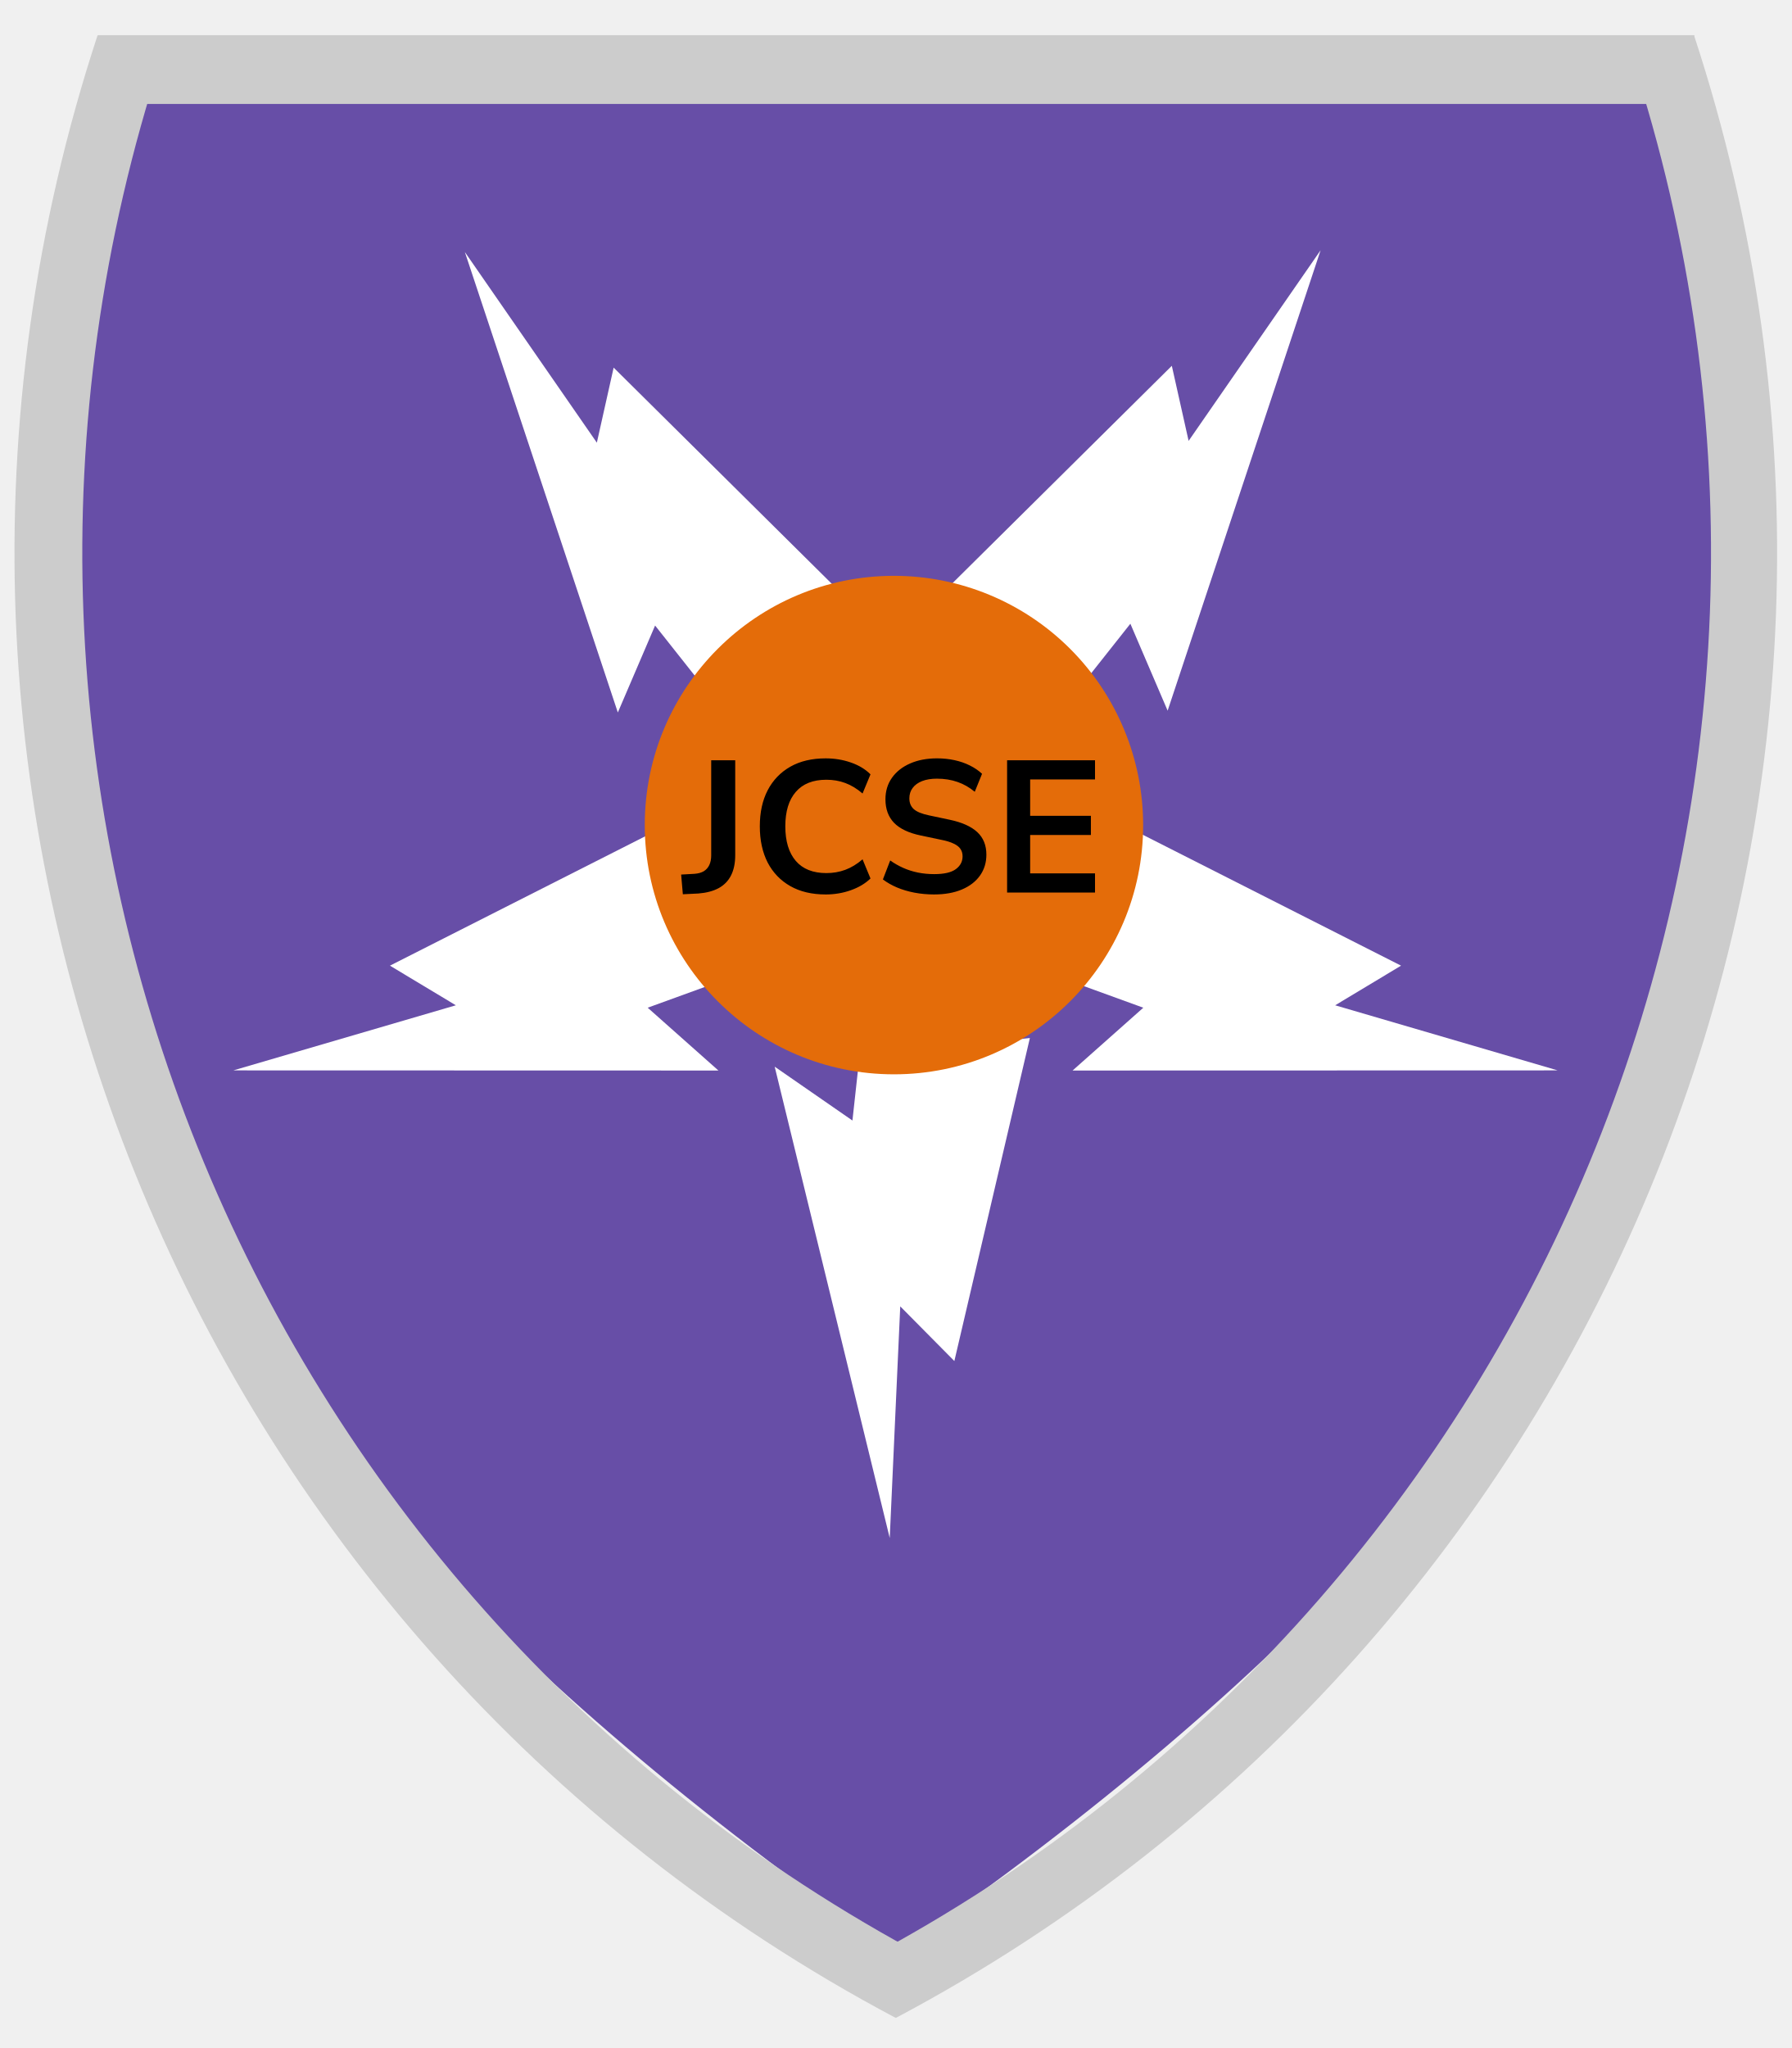
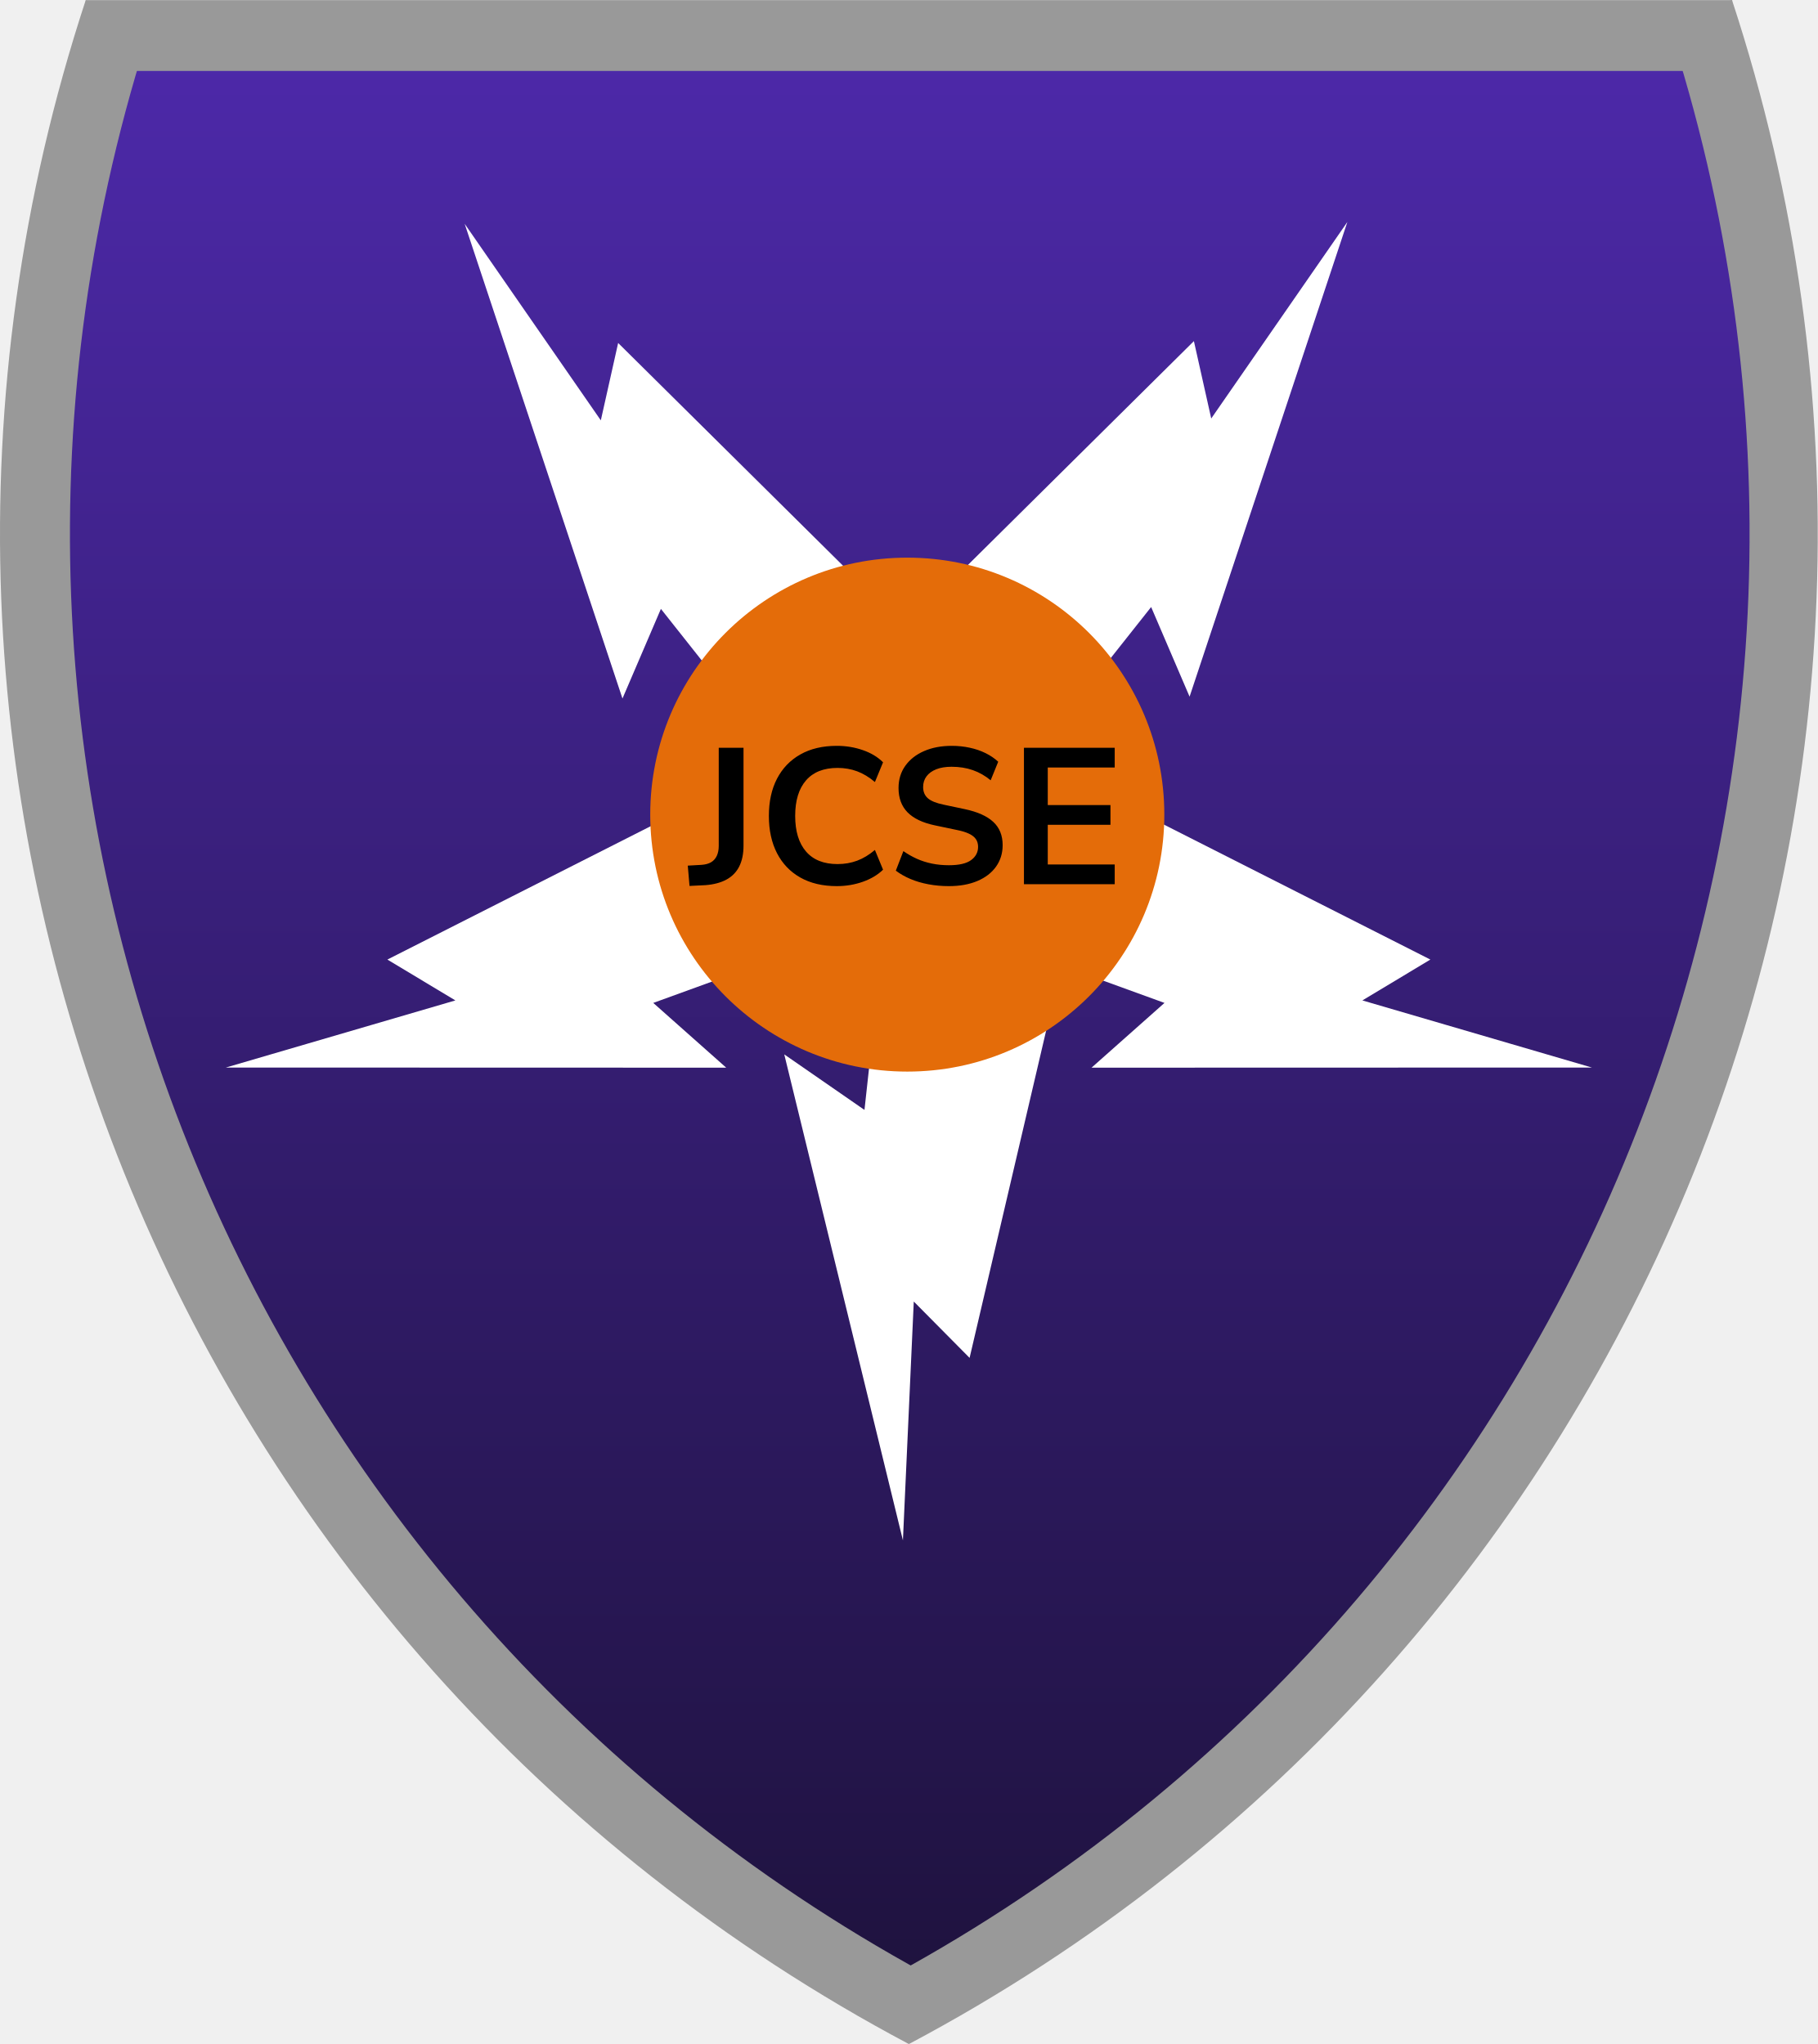
- <svg xmlns="http://www.w3.org/2000/svg" version="1.1" viewBox="0.0 0.0 264.567 302.362" fill="none" stroke="none" stroke-linecap="square" stroke-miterlimit="10">
-   <clipPath id="p.0">
-     <path d="m0 0l264.567 0l0 302.362l-264.567 0l0 -302.362z" clip-rule="nonzero" />
+ <svg xmlns="http://www.w3.org/2000/svg" fill="none" stroke-linecap="square" stroke-miterlimit="10" viewBox="833.883 439.621 1208.234 1358.972">
+   <clipPath id="a">
+     <path d="M0 0h2880v1920H0z" />
  </clipPath>
-   <g clip-path="url(#p.0)">
-     <path fill="#000000" fill-opacity="0.0" d="m0 0l264.567 0l0 302.362l-264.567 0z" fill-rule="evenodd" />
-     <path fill="#674ea7" d="m12.219 96.441l9.402 0l0 27.078l-9.402 0z" fill-rule="evenodd" />
-     <path fill="#674ea7" d="m243.791 96.441l9.402 0l0 27.078l-9.402 0z" fill-rule="evenodd" />
-     <path fill="#674ea7" d="m5.403 103.753l12.496 -92.33l228.774 0l12.496 92.33z" fill-rule="evenodd" />
-     <path fill="#674ea7" d="m132.284 123.332c48.774 -128.313 238.992 0 0 164.973c-238.992 -164.973 -48.774 -293.286 0 -164.973z" fill-rule="evenodd" />
-     <path fill="#ffffff" d="m138.25 88.48l34.794 -34.472l2.481 11.082l19.491 -28.145l-22.59 67.978l-5.503 -12.837l-5.89 7.442z" fill-rule="evenodd" />
-     <path fill="#ffffff" d="m125.412 88.746l-34.794 -34.472l-2.481 11.082l-19.491 -28.145l22.59 67.978l5.503 -12.837l5.89 7.442z" fill-rule="evenodd" />
-     <path fill="#ffffff" d="m163.206 120.432l43.69 22.135l-9.732 5.851l32.857 9.612l-71.631 0.019l10.444 -9.273l-8.92 -3.24z" fill-rule="evenodd" />
-     <path fill="#ffffff" d="m101.273 120.432l-43.69 22.135l9.732 5.851l-32.857 9.612l71.631 0.019l-10.444 -9.273l8.92 -3.24z" fill-rule="evenodd" />
-     <path fill="#ffffff" d="m152.084 153.251l-11.153 47.688l-7.99 -8.069l-1.553 34.198l-16.99 -69.587l11.483 7.95l1.035 -9.434z" fill-rule="evenodd" />
-     <path fill="#e46c09" d="m95.213 121.812c0 -20.323 16.475 -36.798 36.798 -36.798c9.759 0 19.119 3.877 26.02 10.778c6.901 6.901 10.778 16.261 10.778 26.02c0 20.323 -16.475 36.798 -36.798 36.798c-20.323 0 -36.798 -16.475 -36.798 -36.798z" fill-rule="evenodd" />
-     <path fill="#000000" fill-opacity="0.0" d="m82.349 103.997l99.286 0l0 35.608l-99.286 0z" fill-rule="evenodd" />
-     <path fill="#000000" d="m100.837 132.024l-0.25 -2.906l1.969 -0.109q0.828 -0.062 1.359 -0.375q0.547 -0.328 0.828 -0.922q0.281 -0.594 0.281 -1.422l0 -14.047l3.547 0l0 14.016q0 1.75 -0.609 2.969q-0.609 1.219 -1.828 1.891q-1.219 0.656 -3.016 0.797l-2.281 0.109zm21.085 0.031q-3.047 0 -5.219 -1.234q-2.172 -1.234 -3.344 -3.484q-1.156 -2.266 -1.156 -5.344q0 -3.078 1.156 -5.312q1.172 -2.25 3.344 -3.484q2.172 -1.234 5.219 -1.234q1.969 0 3.719 0.609q1.766 0.609 2.906 1.75l-1.172 2.828q-1.234 -1.062 -2.547 -1.547q-1.297 -0.484 -2.797 -0.484q-2.969 0 -4.516 1.797q-1.547 1.781 -1.547 5.078q0 3.297 1.547 5.109q1.547 1.797 4.516 1.797q1.5 0 2.797 -0.484q1.312 -0.484 2.547 -1.547l1.172 2.828q-1.141 1.109 -2.906 1.734q-1.75 0.625 -3.719 0.625zm16.035 0q-1.516 0 -2.922 -0.266q-1.391 -0.266 -2.578 -0.766q-1.172 -0.5 -2.078 -1.188l1.078 -2.797q0.906 0.641 1.922 1.094q1.016 0.453 2.156 0.688q1.156 0.234 2.422 0.234q2.188 0 3.188 -0.734q1.0 -0.734 1.0 -1.891q0 -0.641 -0.312 -1.094q-0.297 -0.453 -1.0 -0.781q-0.688 -0.344 -1.812 -0.562l-3.047 -0.641q-2.641 -0.547 -3.938 -1.859q-1.281 -1.328 -1.281 -3.484q0 -1.828 0.969 -3.188q0.969 -1.359 2.688 -2.109q1.719 -0.75 3.969 -0.75q1.328 0 2.562 0.266q1.234 0.266 2.266 0.781q1.047 0.516 1.812 1.234l-1.078 2.656q-1.156 -0.969 -2.547 -1.453q-1.375 -0.484 -3.047 -0.484q-1.266 0 -2.188 0.359q-0.906 0.359 -1.391 1.016q-0.484 0.641 -0.484 1.531q0 1.0 0.656 1.594q0.672 0.594 2.266 0.922l3.031 0.641q2.734 0.578 4.078 1.828q1.344 1.25 1.344 3.328q0 1.75 -0.938 3.078q-0.938 1.328 -2.672 2.062q-1.734 0.734 -4.094 0.734zm10.762 -0.281l0 -19.531l12.984 0l0 2.828l-9.578 0l0 5.375l8.969 0l0 2.828l-8.969 0l0 5.672l9.578 0l0 2.828l-12.984 0z" fill-rule="nonzero" />
-     <path fill="#cccccc" d="m132.264 297.916c-105.3 -55.858 -155.066 -179.437 -117.863 -292.682l9.513 3.125c-35.681 108.613 12.049 227.137 113.043 280.711z" fill-rule="evenodd" />
-     <path fill="#cccccc" d="m132.303 297.916c105.315 -55.866 155.078 -179.471 117.849 -292.725l-9.27 3.047c35.745 108.739 -12.034 227.417 -113.152 281.057z" fill-rule="evenodd" />
-     <path fill="#cccccc" d="m14.428 5.193l235.76 0l0 10.154l-235.76 0z" fill-rule="evenodd" />
+   <g clip-path="url(#a)">
+     <path d="M0 0h2880v1920H0z" />
+     <defs>
+       <linearGradient id="b" x1="23.912" x2="23.912" y1="12.741" y2="48.928" gradientTransform="scale(36.18673)" gradientUnits="userSpaceOnUse" spreadMethod="pad">
+         <stop offset="0" stop-color="#4d29aa" />
+         <stop offset="1" stop-color="#1e123d" />
+       </linearGradient>
+     </defs>
+     <path fill="url(#b)" fill-rule="evenodd" d="m913.718 461.053-29.475 124.21L865.296 760l14.737 214.738 40 187.367 63.158 145.262 103.157 162.105 90.528 94.738 111.577 109.475 155.79 96.843 86.315-48.423 155.79-124.21 130.528-141.052 94.734-178.948 67.37-166.315L2012.667 960l10.525-164.21-8.42-170.528-42.105-164.21z" />
+     <path fill="#fff" fill-rule="evenodd" d="m1465.908 826.465 161.543-160.05 11.517 51.451 90.495-130.676-104.883 315.616-25.55-59.601-27.348 34.551zM1406.3 827.7l-161.543-160.05-11.517 51.45-90.495-130.675 104.883 315.616 25.55-59.601 27.349 34.55zm175.476 147.12 202.848 102.772-45.186 27.167 152.553 44.627-332.576.089 48.49-43.056-41.415-15.045zm-287.552 0-202.848 102.772 45.186 27.167-152.553 44.627 332.576.089-48.49-43.056 41.415-15.045zm235.92 146.176-51.79 221.427-37.096-37.466-7.216 158.788-78.871-323.102 53.314 36.913 4.806-43.802z" />
+     <path fill="#e46c09" fill-rule="evenodd" d="M1266.087 981.227c0-94.358 76.492-170.85 170.85-170.85a170.85 170.85 0 0 1 170.85 170.85c0 94.358-76.492 170.85-170.85 170.85s-170.85-76.492-170.85-170.85" />
+     <path d="M1206.363 898.51h460.976v165.322h-460.976z" />
+     <path fill="#000" d="m1292.198 1028.643-1.156-13.5 9.125-.516q3.86-.266 6.36-1.734 2.515-1.485 3.796-4.25 1.297-2.766 1.297-6.625v-65.22h16.469v65.095q0 8.093-2.828 13.765-2.828 5.656-8.5 8.75-5.656 3.078-14.016 3.719zm97.887.125q-14.141 0-24.25-5.72-10.094-5.718-15.5-16.202-5.391-10.485-5.391-24.766t5.39-24.703q5.407-10.422 15.5-16.14 10.11-5.735 24.25-5.735 9.141 0 17.313 2.844 8.172 2.828 13.438 8.093l-5.407 13.125q-5.78-4.89-11.828-7.14t-13-2.25q-13.765 0-20.968 8.297-7.204 8.297-7.204 23.609 0 15.297 7.204 23.672 7.203 8.36 20.968 8.36 6.953 0 13-2.25t11.828-7.141l5.407 13.125q-5.266 5.14-13.438 8.031-8.172 2.89-17.312 2.89m74.495 0q-7.078 0-13.578-1.22-6.5-1.218-11.969-3.53-5.469-2.313-9.703-5.532l5.015-13q4.235 2.969 8.938 5.094 4.703 2.11 10.031 3.203 5.344 1.094 11.266 1.094 10.156 0 14.781-3.406 4.64-3.407 4.64-8.813 0-2.953-1.421-5.078-1.406-2.125-4.625-3.672t-8.5-2.562l-14.14-2.97q-12.22-2.562-18.204-8.671-5.984-6.125-5.984-16.156 0-8.485 4.5-14.781 4.5-6.313 12.468-9.782 7.985-3.484 18.407-3.484 6.172 0 11.89 1.234 5.735 1.219 10.547 3.594 4.828 2.375 8.438 5.734l-5.016 12.344q-5.406-4.5-11.844-6.75-6.422-2.25-14.14-2.25-5.922 0-10.172 1.672-4.235 1.672-6.485 4.703-2.25 3.016-2.25 7.125 0 4.625 3.079 7.39 3.093 2.766 10.546 4.313l14.032 2.969q12.734 2.688 18.968 8.484 6.235 5.782 6.235 15.438 0 8.11-4.375 14.281t-12.422 9.578q-8.031 3.407-18.953 3.407m49.907-1.282V936.8h60.328v13.11h-44.5v24.968h41.672v13.11h-41.672v26.374h44.5v13.125z" />
+     <path fill="#999" fill-rule="evenodd" d="M1437.93 1798.593c-488.832-259.346-719.835-833.059-547.103-1358.77l44.162 14.51c-165.667 504.21 55.888 1054.458 524.727 1303.197z" />
+     <path fill="#999" fill-rule="evenodd" d="M1438.07 1798.593c488.902-259.383 719.892-833.216 547.037-1358.971l-43.036 14.15c165.964 504.798-55.818 1055.758-525.233 1304.802z" />
+     <path fill="#999" fill-rule="evenodd" d="M890.886 439.709h1094.362v47.086H890.886z" />
  </g>
</svg>
